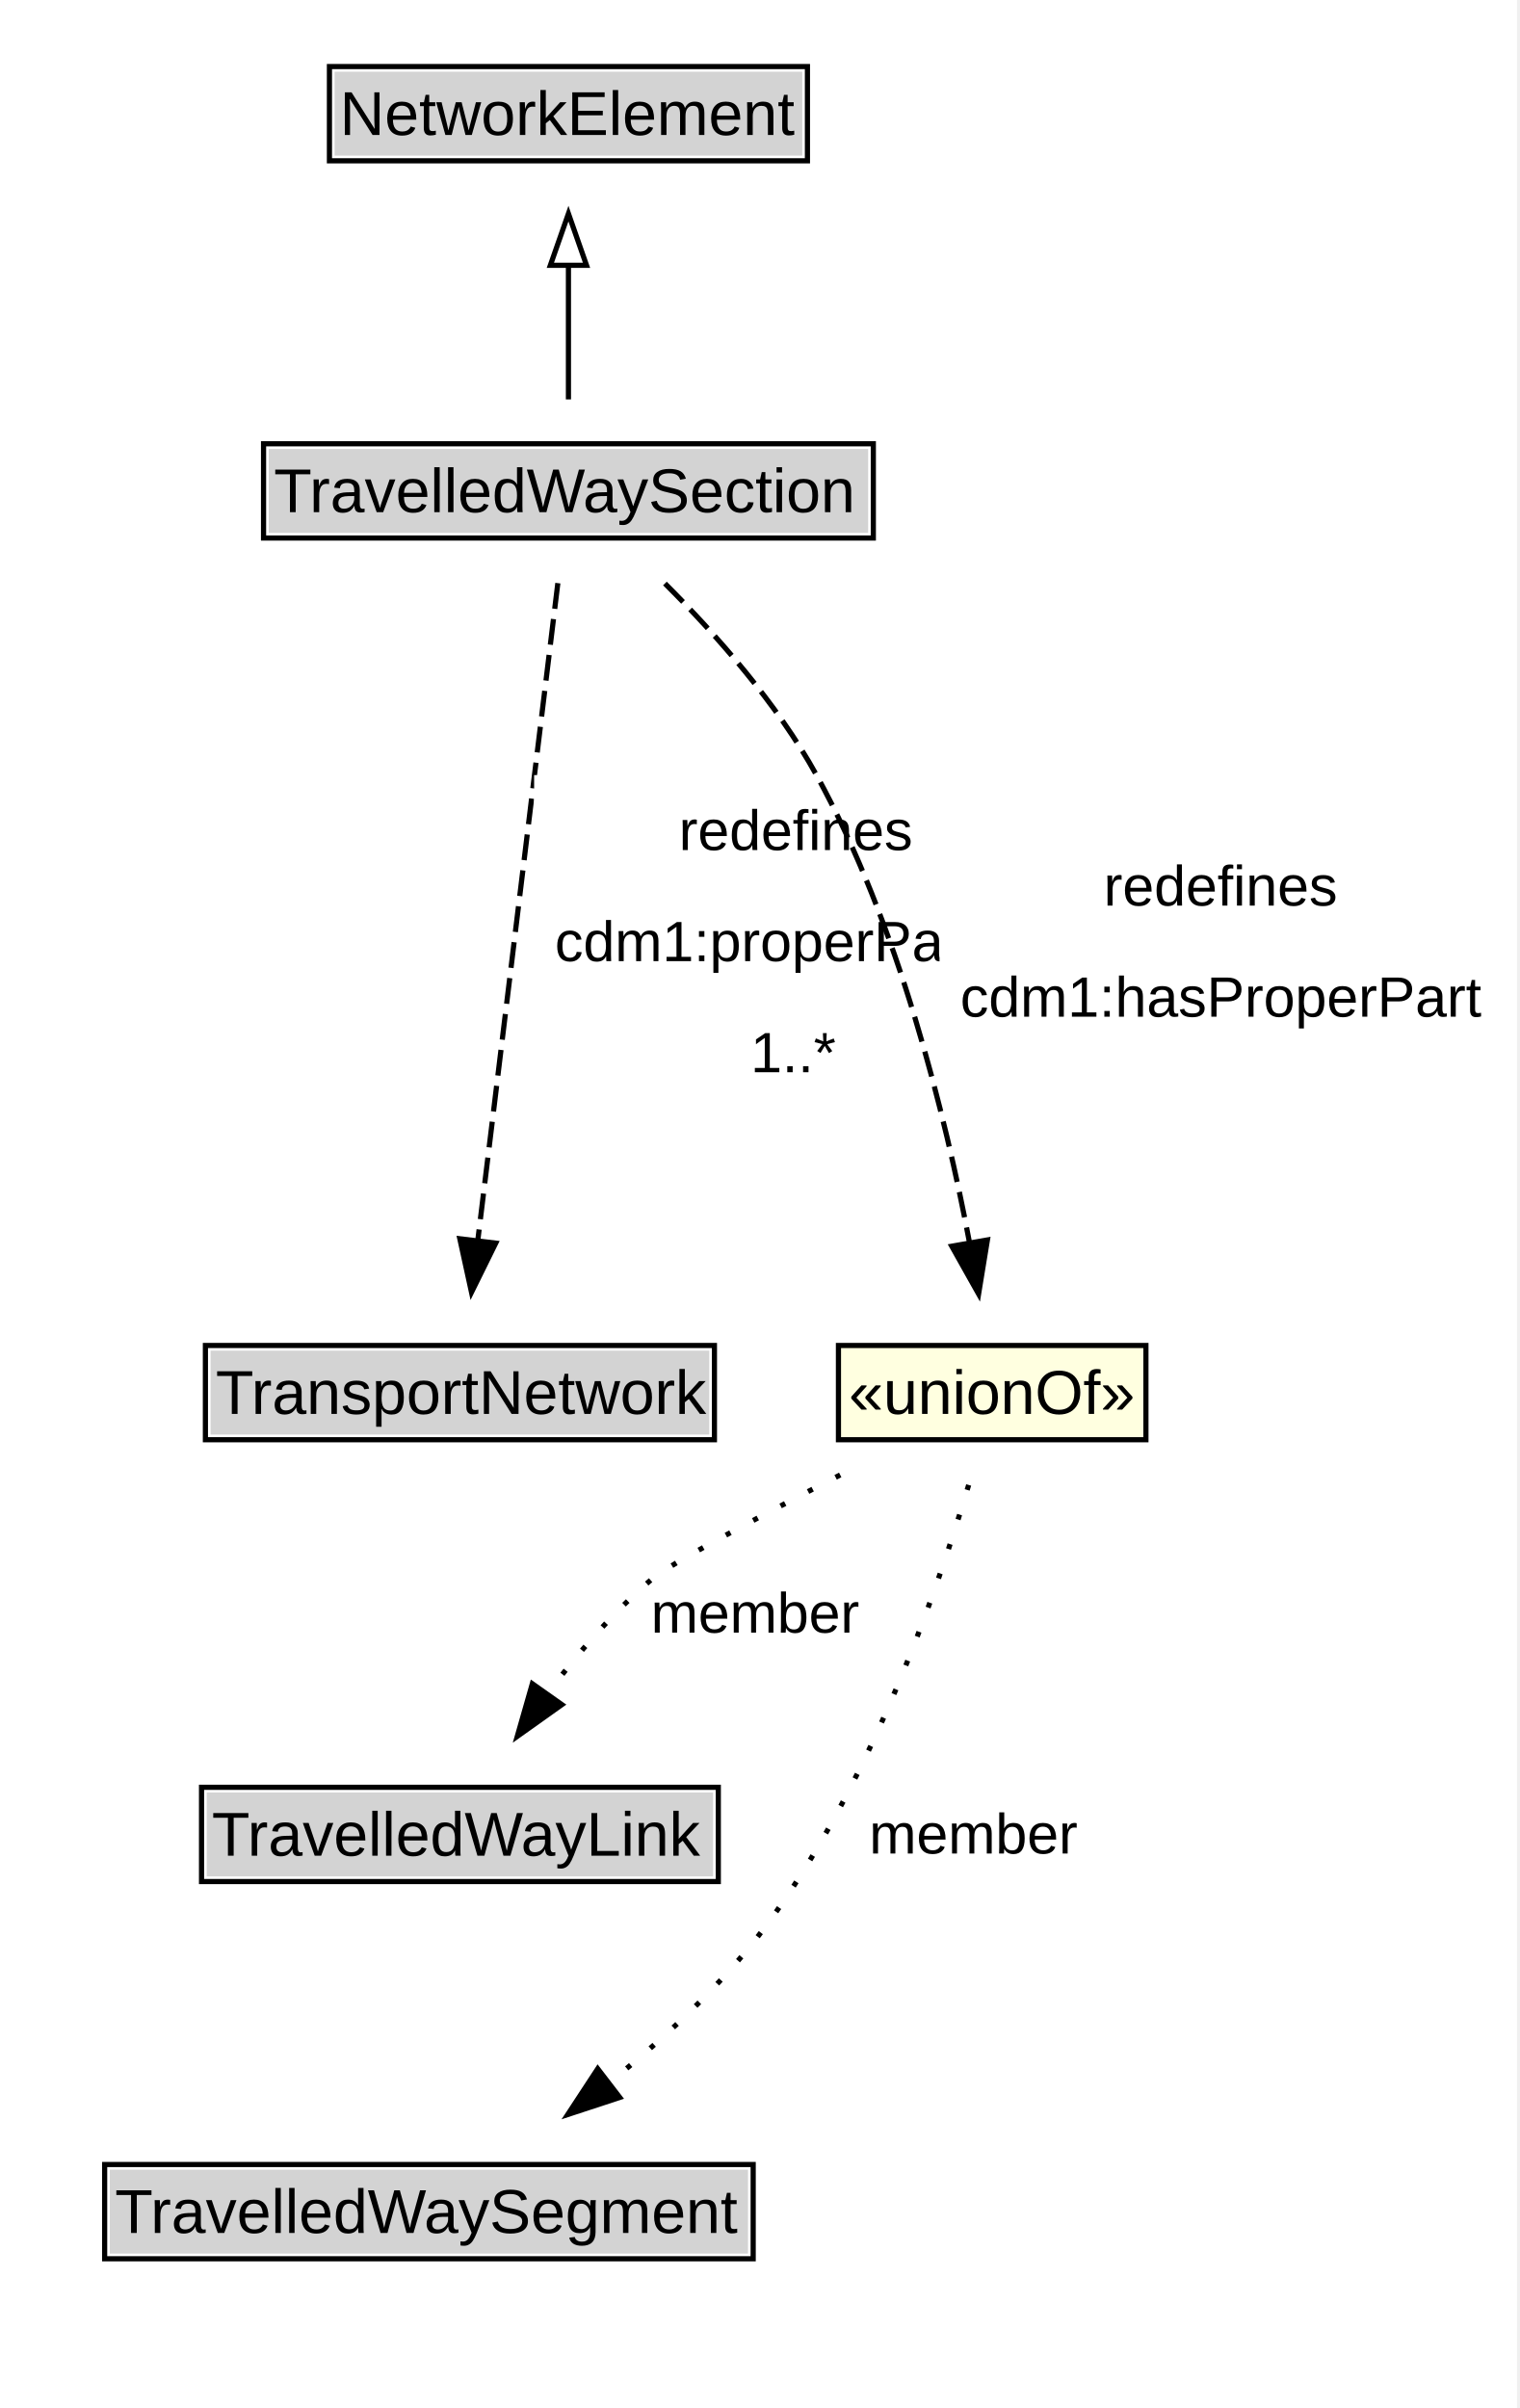
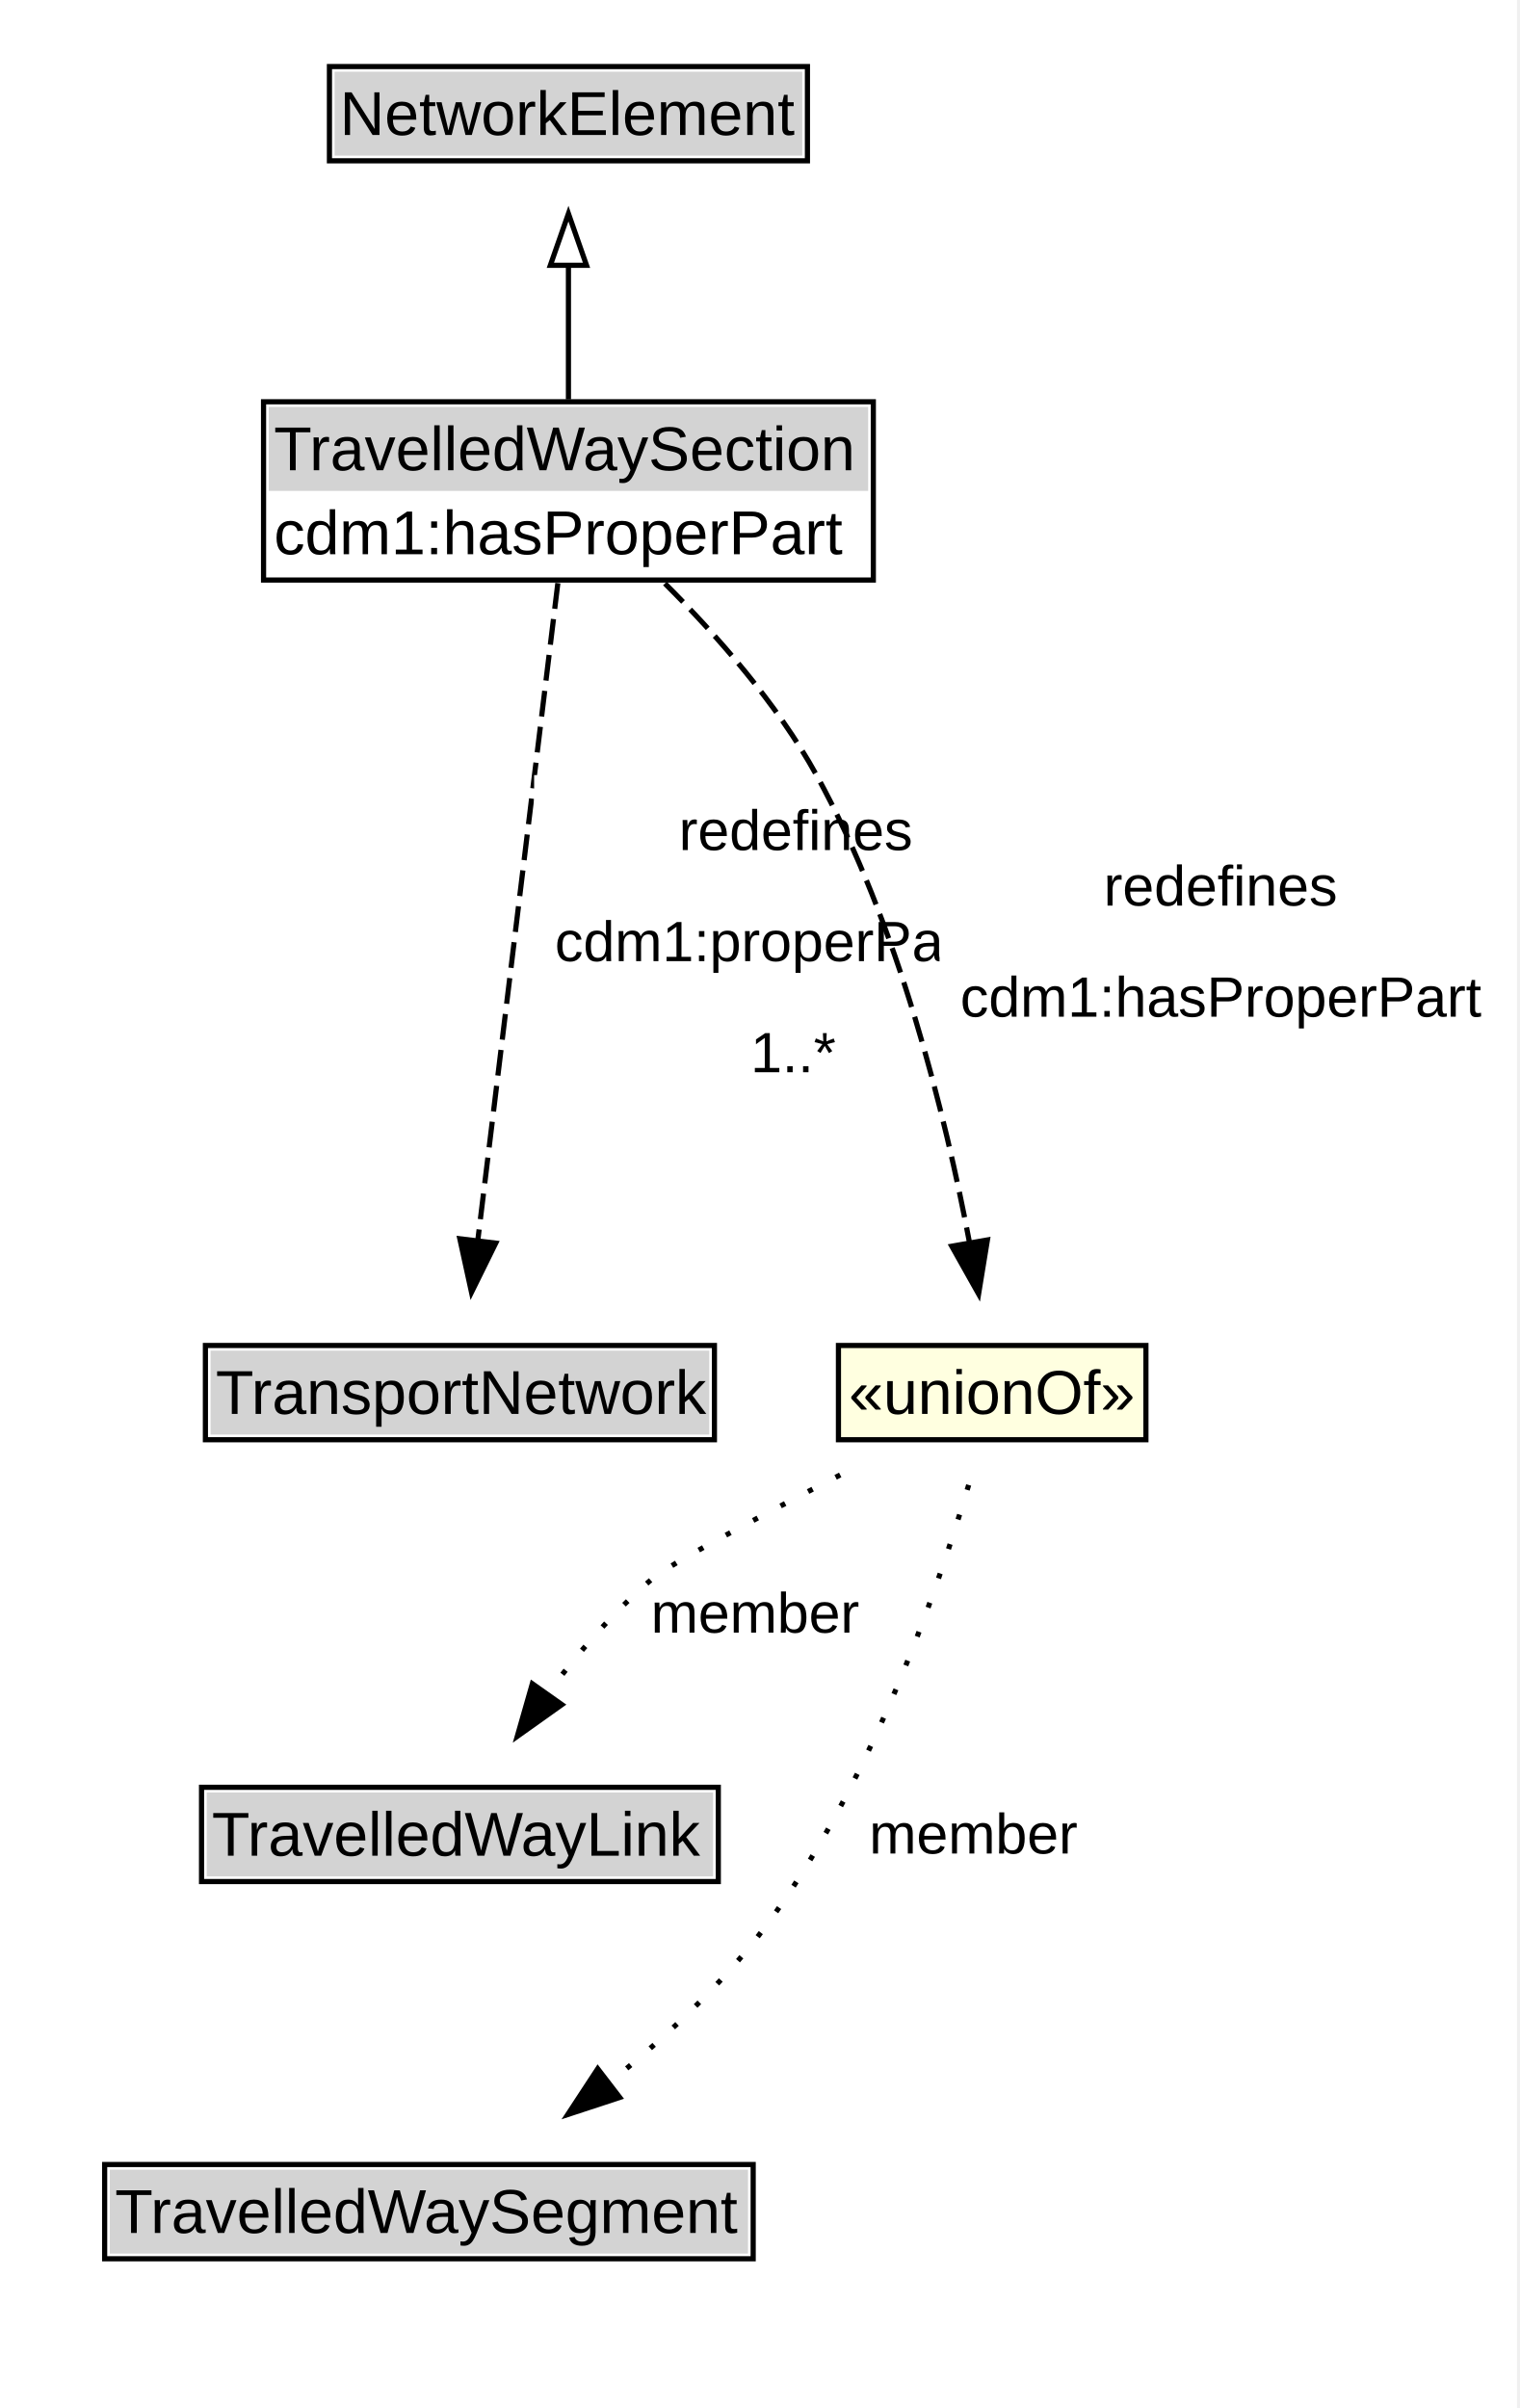
<svg xmlns="http://www.w3.org/2000/svg" xmlns:xlink="http://www.w3.org/1999/xlink" width="294pt" height="466pt" viewBox="0.00 0.00 294.00 466.00">
  <g id="graph0" class="graph" transform="scale(1 1) rotate(0) translate(4 462)">
    <polygon fill="white" stroke="none" points="-4,4 -4,-462 289.56,-462 289.56,4 -4,4" />
    <g id="clust3" class="cluster">
</g>
    <g id="node1" class="node">
      <g id="a_node1">
        <a xlink:href="../NetworkElement" xlink:title="&lt;TABLE&gt;">
          <polygon fill="lightgray" stroke="none" points="60.75,-431.88 60.75,-448.12 151.25,-448.12 151.25,-431.88 60.75,-431.88" />
          <text xml:space="preserve" text-anchor="start" x="61.75" y="-435.88" font-family="Arial" font-size="12.00">NetworkElement</text>
          <polygon fill="none" stroke="black" points="59.75,-430.88 59.75,-449.12 152.25,-449.12 152.25,-430.88 59.75,-430.88" />
        </a>
      </g>
    </g>
    <g id="node2" class="node">
      <g id="a_node2">
        <a xlink:href="../TravelledWaySection" xlink:title="&lt;TABLE&gt;">
-           <polygon fill="lightgray" stroke="none" points="48,-358.88 48,-375.12 164,-375.12 164,-358.88 48,-358.88" />
-           <text xml:space="preserve" text-anchor="start" x="49" y="-362.88" font-family="Arial" font-size="12.00">TravelledWaySection</text>
-           <polygon fill="none" stroke="black" points="47,-357.88 47,-376.12 165,-376.12 165,-357.88 47,-357.88" />
+           <polygon fill="lightgray" stroke="none" points="48,-367 48,-383.25 164,-383.25 164,-367 48,-367" />
+           <text xml:space="preserve" text-anchor="start" x="49" y="-371" font-family="Arial" font-size="12.00">TravelledWaySection</text>
+           <text xml:space="preserve" text-anchor="start" x="49" y="-354.75" font-family="Arial" font-size="12.00">cdm1:hasProperPart</text>
+           <polygon fill="none" stroke="black" points="47,-349.75 47,-384.25 165,-384.25 165,-349.75 47,-349.75" />
        </a>
      </g>
    </g>
    <g id="edge1" class="edge">
      <path fill="none" stroke="black" d="M106,-384.71C106,-392.47 106,-401.92 106,-410.74" />
      <polygon fill="none" stroke="black" points="102.5,-410.66 106,-420.66 109.5,-410.66 102.5,-410.66" />
    </g>
    <g id="node4" class="node">
      <g id="a_node4">
        <a xlink:href="../TransportNetwork" xlink:title="&lt;TABLE&gt;">
          <polygon fill="lightgray" stroke="none" points="36.75,-184.38 36.75,-200.62 133.25,-200.62 133.25,-184.38 36.75,-184.38" />
          <text xml:space="preserve" text-anchor="start" x="37.75" y="-188.38" font-family="Arial" font-size="12.00">TransportNetwork</text>
          <polygon fill="none" stroke="black" points="35.75,-183.38 35.75,-201.62 134.25,-201.62 134.25,-183.38 35.75,-183.38" />
        </a>
      </g>
    </g>
-     <g id="edge6" class="edge">
+     <g id="edge9" class="edge">
      <path fill="none" stroke="black" stroke-dasharray="5,2" d="M103.95,-349.15C100.34,-319.52 92.83,-257.82 88.42,-221.63" />
      <polygon fill="black" stroke="black" points="91.93,-221.43 87.24,-211.92 84.98,-222.27 91.93,-221.43" />
      <polygon fill="white" stroke="none" points="99.36,-247.5 99.36,-312 199.61,-312 199.61,-247.5 99.36,-247.5" />
      <text xml:space="preserve" text-anchor="start" x="127.36" y="-297.5" font-family="Arial" font-size="11.00">redefines</text>
      <text xml:space="preserve" text-anchor="start" x="103.36" y="-276" font-family="Arial" font-size="11.00">cdm1:properPartOf</text>
      <text xml:space="preserve" text-anchor="start" x="141.23" y="-254.5" font-family="Arial" font-size="11.00">1..*</text>
    </g>
    <g id="node7" class="node">
      <polygon fill="lightyellow" stroke="none" points="158.25,-183.38 158.25,-201.62 217.75,-201.62 217.75,-183.38 158.25,-183.38" />
      <text xml:space="preserve" text-anchor="start" x="160.25" y="-188.38" font-family="Arial" font-size="12.00">«unionOf»</text>
      <polygon fill="none" stroke="black" points="158.25,-183.38 158.25,-201.62 217.75,-201.62 217.75,-183.38 158.25,-183.38" />
    </g>
-     <g id="edge9" class="edge">
+     <g id="edge8" class="edge">
      <path fill="none" stroke="black" stroke-dasharray="5,2" d="M124.67,-349.08C134.63,-339.14 146.38,-325.85 154,-312 169.87,-283.15 178.95,-246.19 183.66,-221.28" />
      <polygon fill="black" stroke="black" points="187.08,-222.05 185.37,-211.59 180.18,-220.83 187.08,-222.05" />
      <polygon fill="white" stroke="none" points="177.81,-258.25 177.81,-301.25 285.56,-301.25 285.56,-258.25 177.81,-258.25" />
      <text xml:space="preserve" text-anchor="start" x="209.56" y="-286.75" font-family="Arial" font-size="11.00">redefines</text>
      <text xml:space="preserve" text-anchor="start" x="181.81" y="-265.25" font-family="Arial" font-size="11.00">cdm1:hasProperPart</text>
    </g>
    <g id="node5" class="node">
      <g id="a_node5">
        <a xlink:href="../TravelledWayLink" xlink:title="&lt;TABLE&gt;">
          <polygon fill="lightgray" stroke="none" points="36,-98.88 36,-115.12 134,-115.12 134,-98.88 36,-98.88" />
          <text xml:space="preserve" text-anchor="start" x="37" y="-102.88" font-family="Arial" font-size="12.00">TravelledWayLink</text>
          <polygon fill="none" stroke="black" points="35,-97.88 35,-116.12 135,-116.12 135,-97.88 35,-97.88" />
        </a>
      </g>
    </g>
    <g id="node6" class="node">
      <g id="a_node6">
        <a xlink:href="../TravelledWaySegment" xlink:title="&lt;TABLE&gt;">
          <polygon fill="lightgray" stroke="none" points="17.25,-25.88 17.25,-42.12 140.75,-42.12 140.75,-25.88 17.25,-25.88" />
          <text xml:space="preserve" text-anchor="start" x="18.25" y="-29.88" font-family="Arial" font-size="12.00">TravelledWaySegment</text>
          <polygon fill="none" stroke="black" points="16.25,-24.88 16.25,-43.12 141.75,-43.12 141.75,-24.88 16.25,-24.88" />
        </a>
      </g>
    </g>
-     <g id="edge7" class="edge">
+     <g id="edge6" class="edge">
      <path fill="none" stroke="black" stroke-dasharray="1,5" d="M158.59,-176.57C142.62,-168.34 125.48,-159.24 122.25,-156.5 114.65,-150.06 107.61,-141.83 101.75,-133.98" />
      <polygon fill="black" stroke="black" points="104.73,-132.12 96.1,-125.98 99.01,-136.16 104.73,-132.12" />
      <text xml:space="preserve" text-anchor="middle" x="142.12" y="-146.05" font-family="Arial" font-size="11.00">member</text>
    </g>
-     <g id="edge8" class="edge">
+     <g id="edge7" class="edge">
      <path fill="none" stroke="black" stroke-dasharray="1,5" d="M183.45,-174.63C177.09,-153.21 164.05,-115.84 144,-89 135.56,-77.71 124.3,-67.28 113.53,-58.67" />
      <polygon fill="black" stroke="black" points="115.93,-56.1 105.86,-52.79 111.67,-61.65 115.93,-56.1" />
      <text xml:space="preserve" text-anchor="middle" x="184.36" y="-103.3" font-family="Arial" font-size="11.00">member</text>
    </g>
  </g>
</svg>
